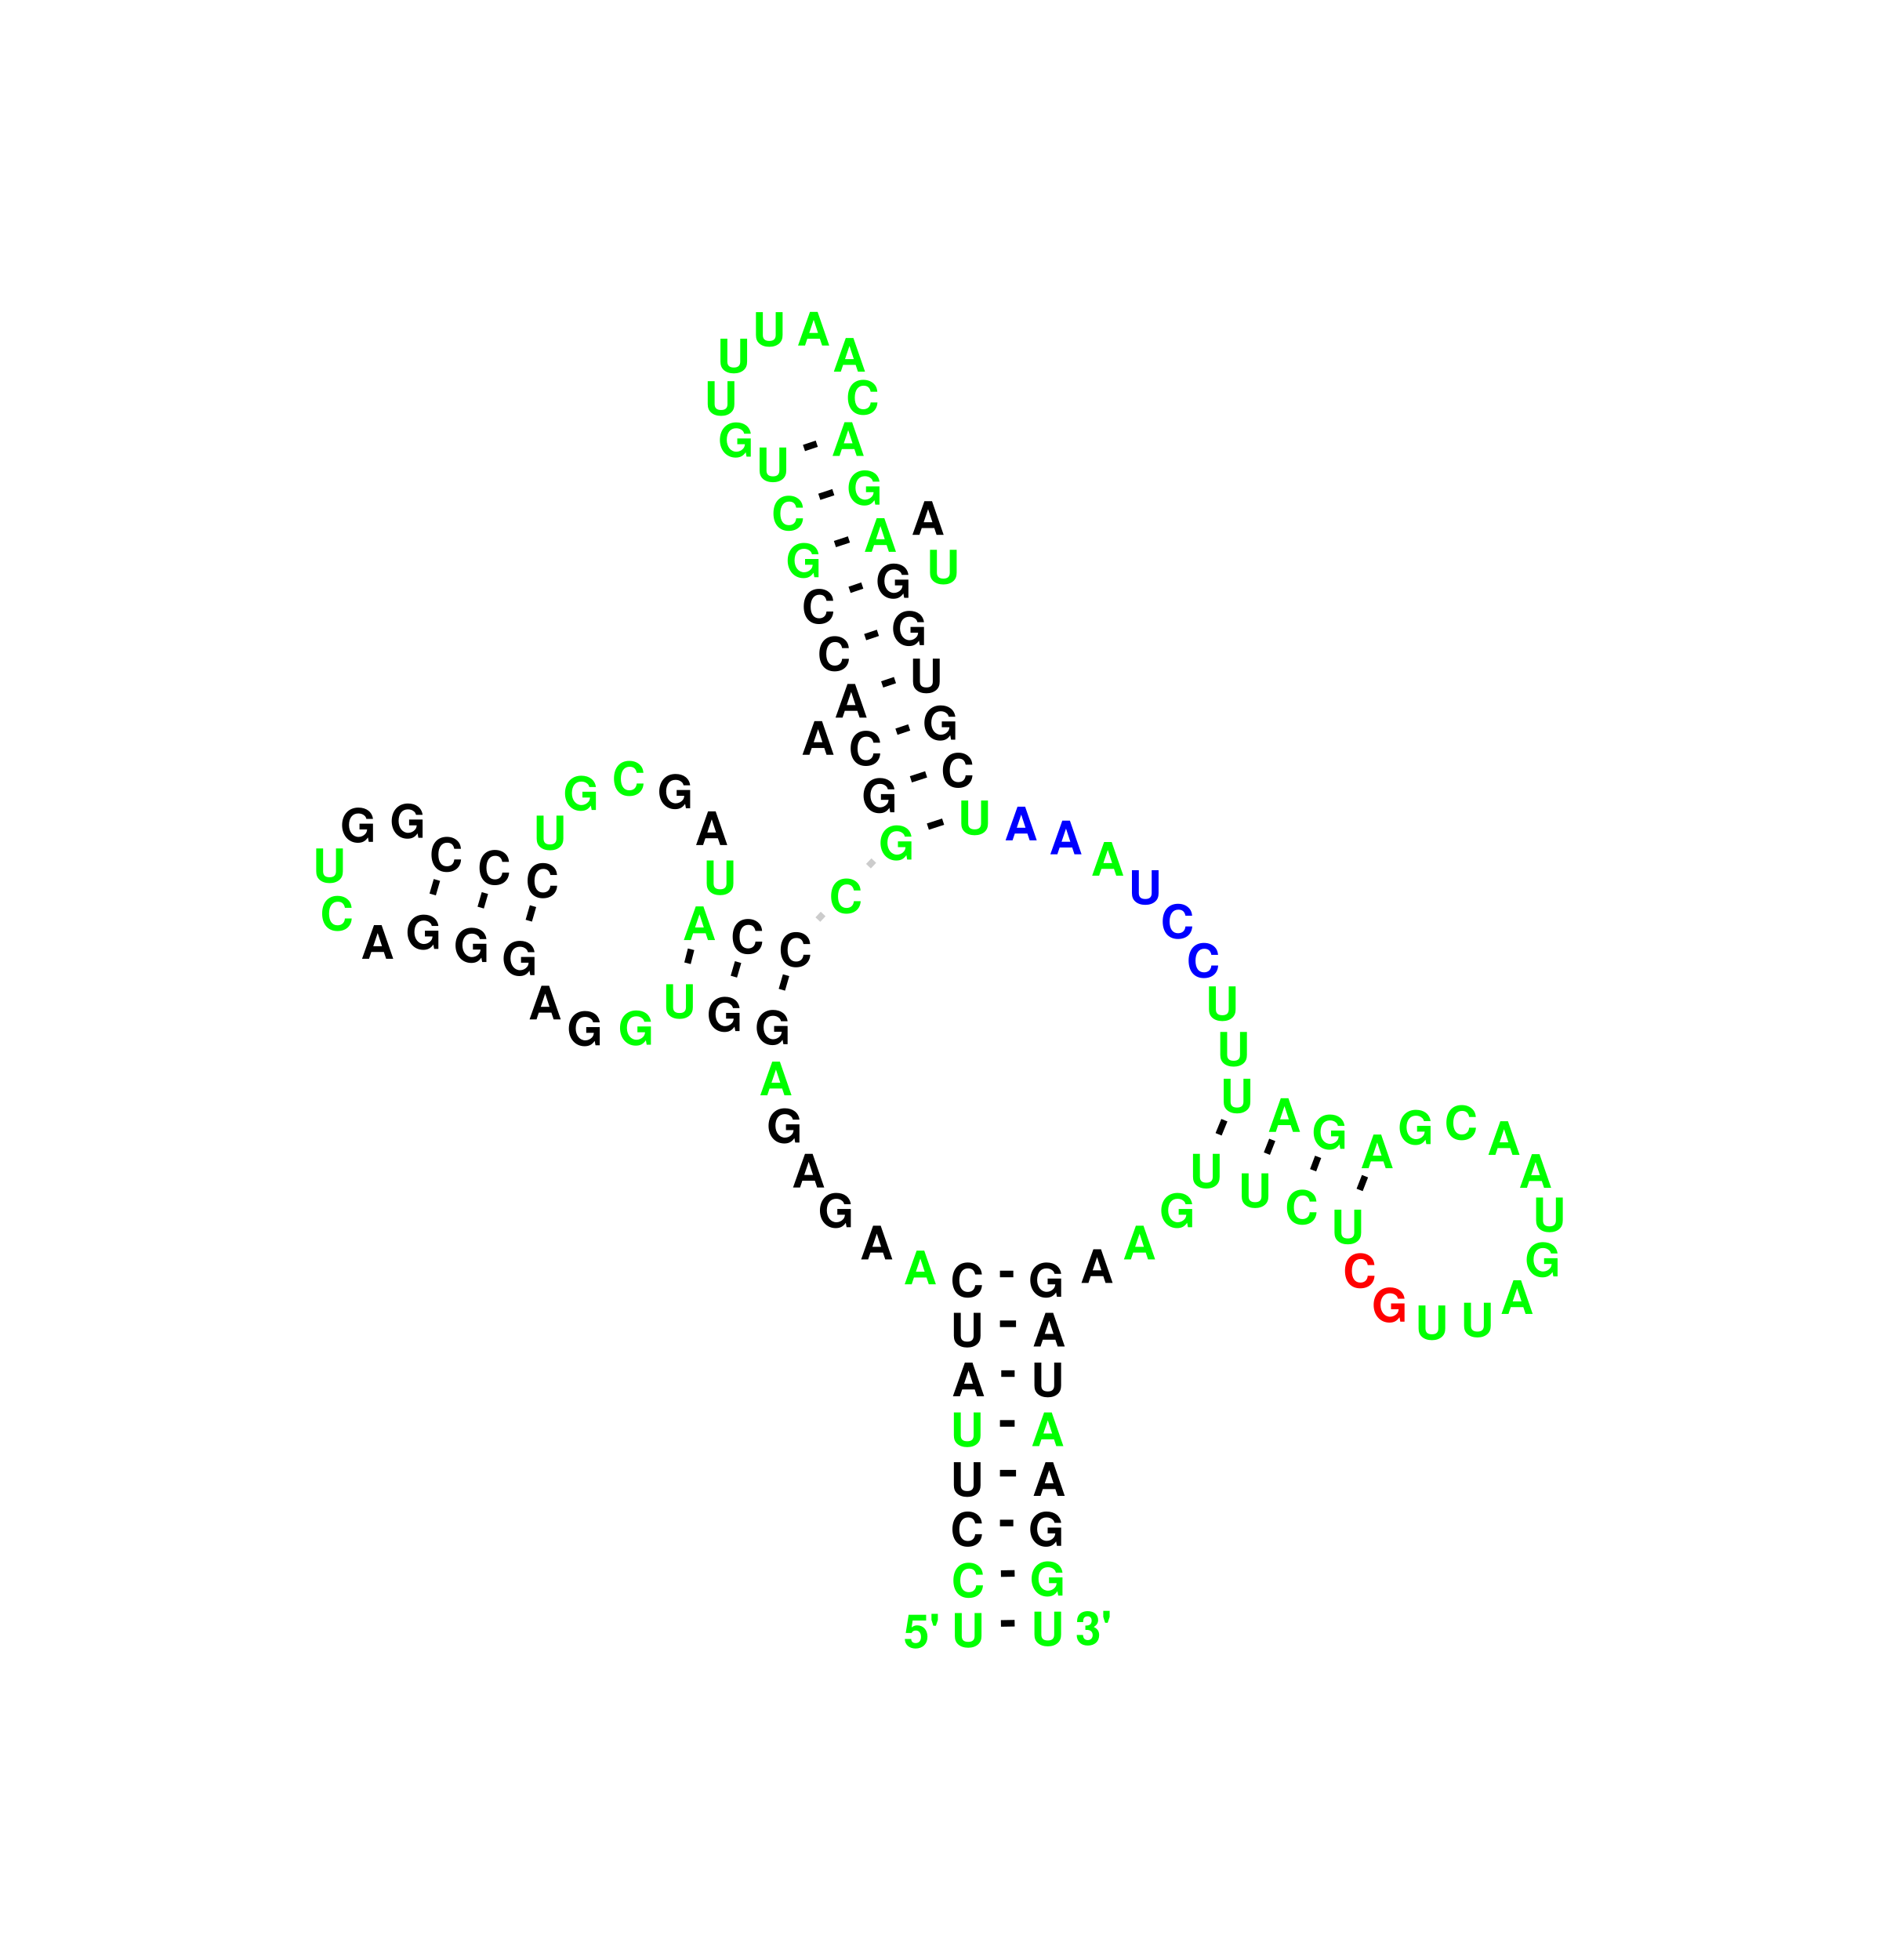
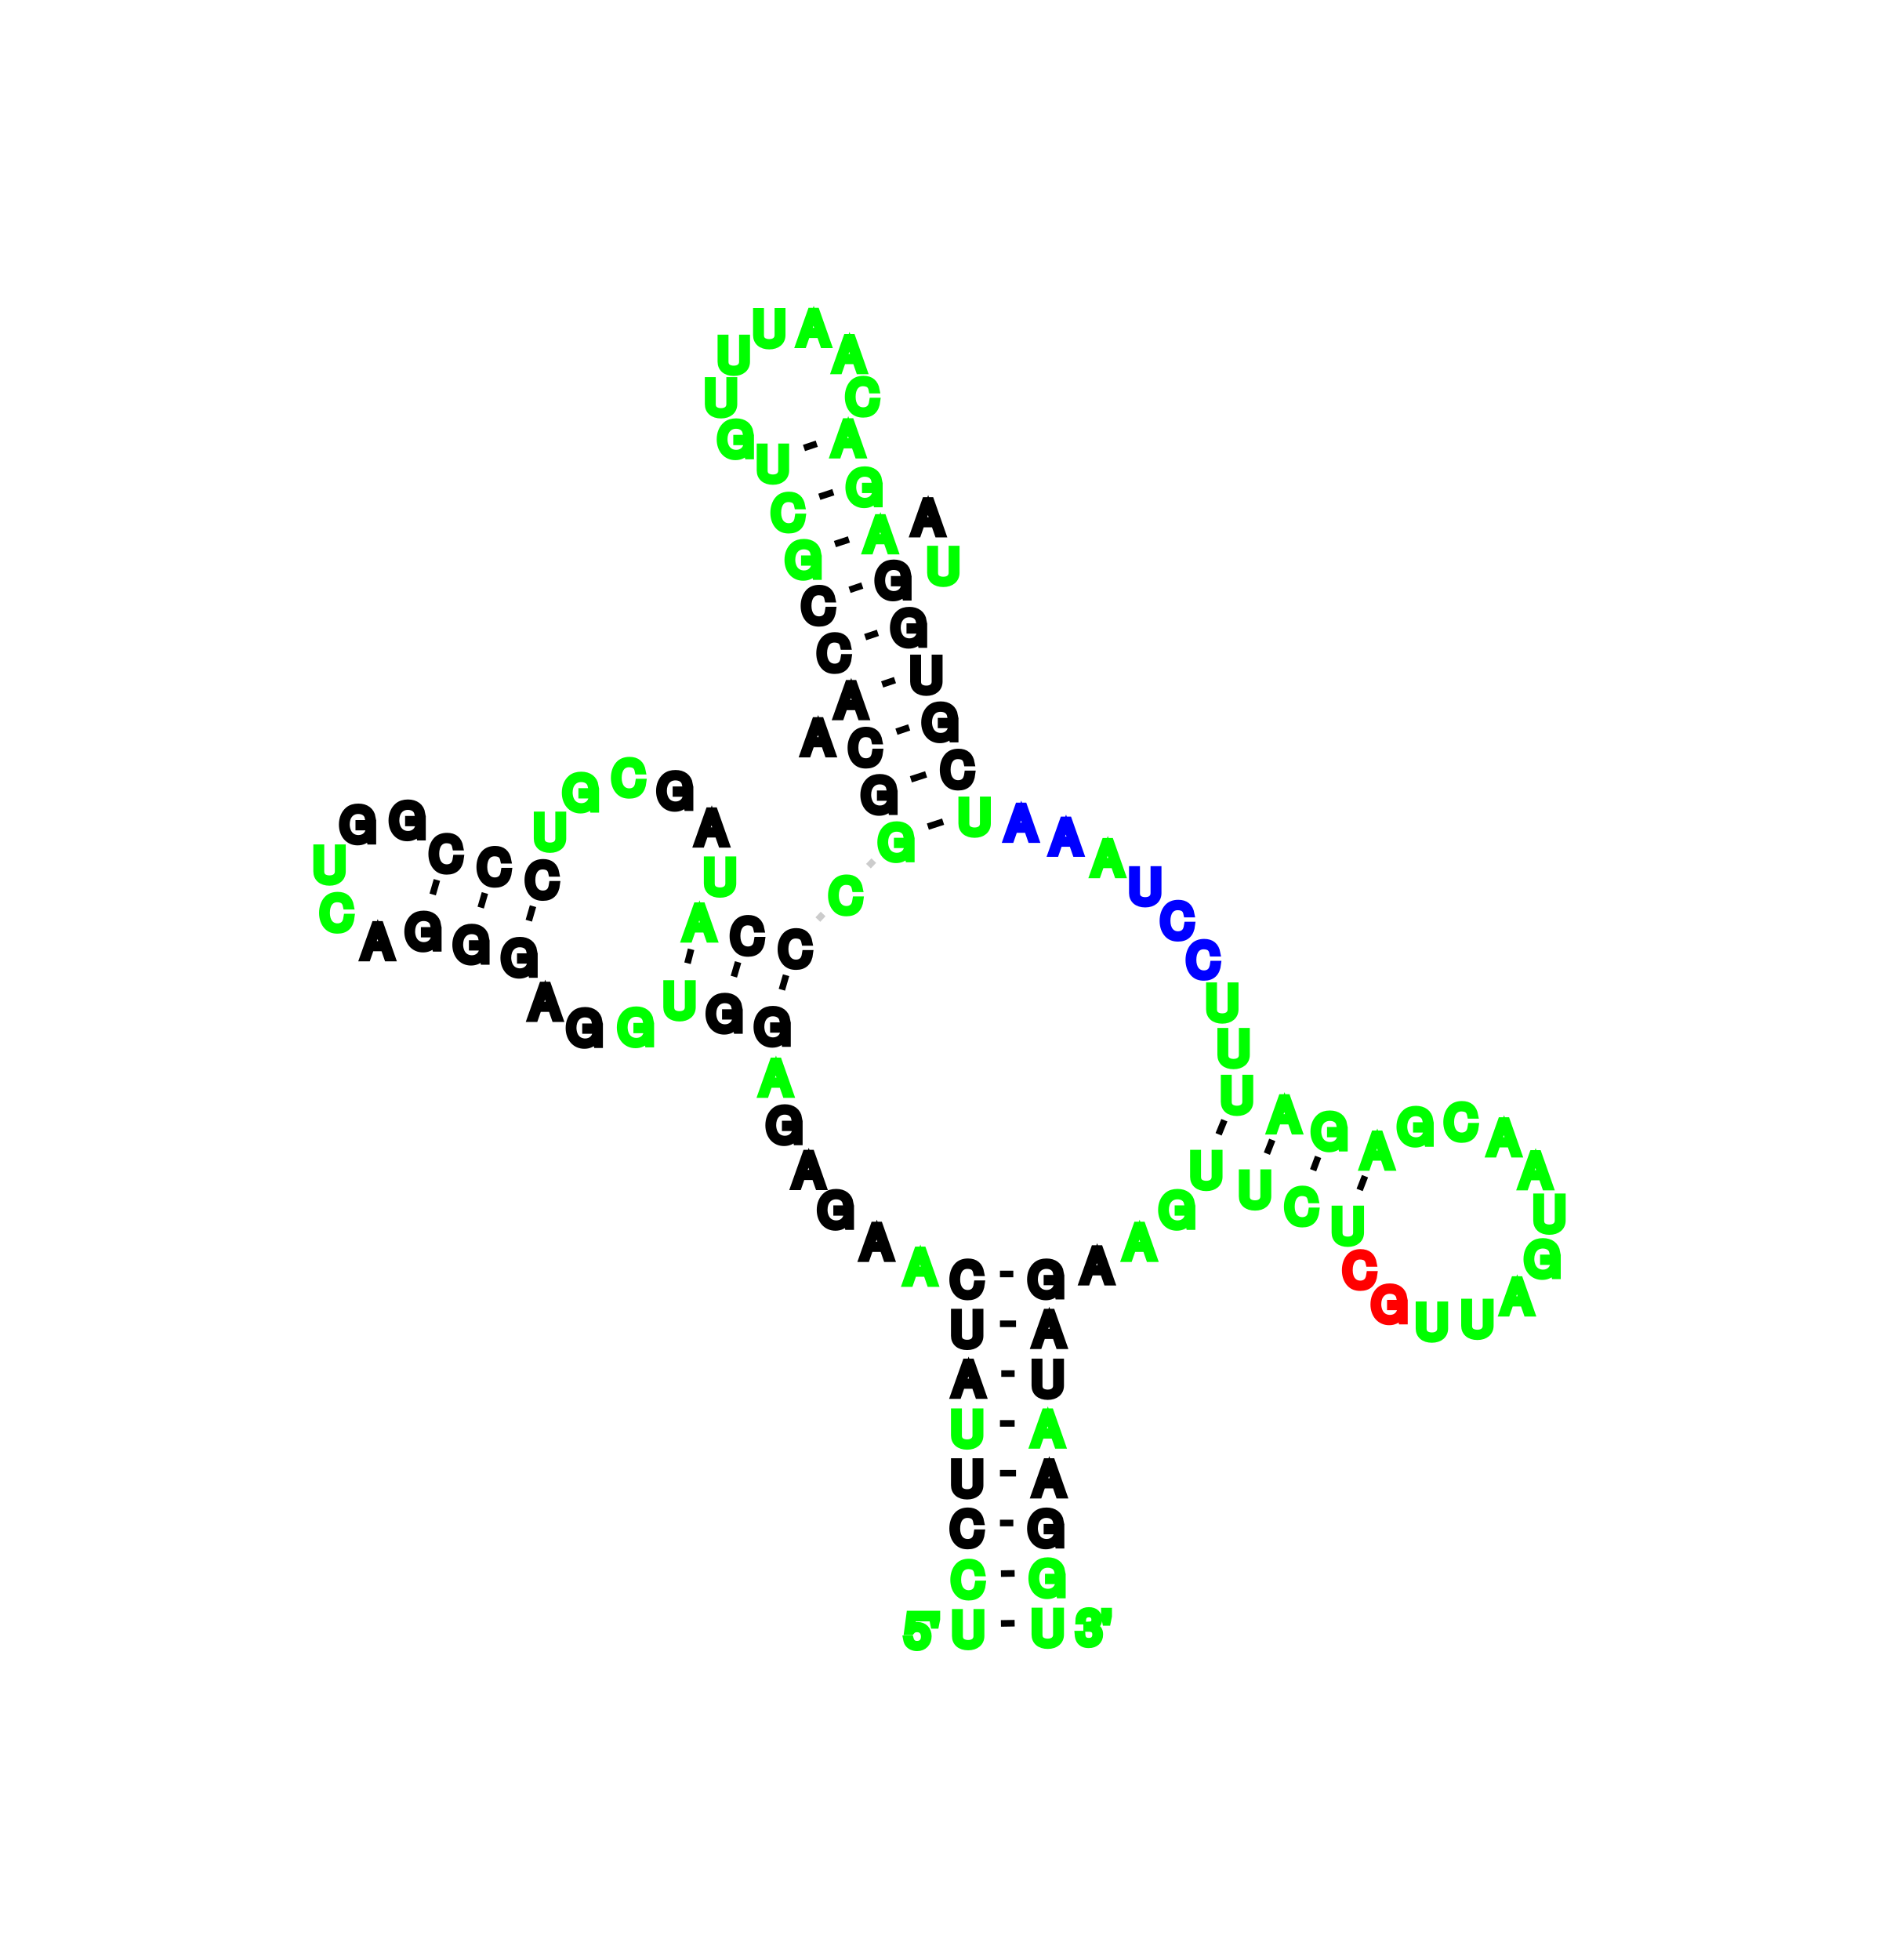
- <svg xmlns="http://www.w3.org/2000/svg" width="285.191" height="297.504" style="font-size: 7px; font-weight: bold; font-family: Helvetica; ">
+ <svg xmlns="http://www.w3.org/2000/svg" width="285.191" height="297.504" style="font-size: 7px; stroke: none; font-family: Helvetica; ">
  <g>
    <style type="text/css">


- text.red {fill: rgb(255, 0, 0); }
- text.green {fill: rgb(0, 255, 0); }
- text.blue {fill: rgb(0, 0, 255); }
- text.black {fill: rgb(0, 0, 0); }
- text.gray {fill: rgb(204, 204, 204); }
- text.brown {fill: rgb(211.65, 104.55, 30.6); }
- text {fill: rgb(0, 0, 0); text-anchor: middle; dominant-baseline: middle; }
+ text.red {stroke: rgb(255, 0, 0); }
+ text.green {stroke: rgb(0, 255, 0); }
+ text.blue {stroke: rgb(0, 0, 255); }
+ text.black {stroke: rgb(0, 0, 0); }
+ text.gray {stroke: rgb(204, 204, 204); }
+ text.brown {stroke: rgb(211.65, 104.55, 30.6); }
+ text {stroke: rgb(0, 0, 0); fill: none; text-anchor: middle; dominant-baseline: middle; }
circle.red {stroke: rgb(255, 0, 0); fill: none; }
circle.green {stroke: rgb(0, 255, 0); fill: none; }
circle.blue {stroke: rgb(0, 0, 255); fill: none; }
circle.black {stroke: rgb(0, 0, 0); fill: none; }
circle.gray {stroke: rgb(204, 204, 204); fill: none; }
circle.brown {stroke: rgb(211.65, 104.55, 30.6); fill: none; }
- circle {stroke: rgb(0, 0, 0); }
+ circle {stroke: rgb(0, 0, 0); fill: none; }
line.red {stroke: rgb(255, 0, 0); }
line.green {stroke: rgb(0, 255, 0); }
line.blue {stroke: rgb(0, 0, 255); }
line.black {stroke: rgb(0, 0, 0); }
line.gray {stroke: rgb(204, 204, 204); }
line.brown {stroke: rgb(211.65, 104.55, 30.6); }
- line {stroke: rgb(0, 0, 0); }
+ line {stroke: rgb(0, 0, 0); fill: none; }
</style>
  </g>
  <g>
    <text x="139.951" y="247.626" class="green">5'</text>
  </g>
  <g>
    <text x="146.95" y="247.504" class="green">U</text>
  </g>
  <g>
    <line x1="151.949" y1="246.417" x2="154.031" y2="246.381" class="black" />
  </g>
  <g>
    <text x="146.95" y="239.944" class="green">C</text>
  </g>
  <g>
    <line x1="151.949" y1="238.857" x2="154.031" y2="238.821" class="black" />
  </g>
  <g>
    <text x="146.8" y="232.174" class="black">C</text>
  </g>
  <g>
    <line x1="151.8" y1="231.174" x2="153.83" y2="231.174" class="black" />
  </g>
  <g>
    <text x="146.8" y="224.614" class="black">U</text>
  </g>
  <g>
    <line x1="151.8" y1="223.614" x2="154.24" y2="223.614" class="black" />
  </g>
  <g>
    <text x="146.8" y="217.054" class="green">U</text>
  </g>
  <g>
    <line x1="151.8" y1="216.054" x2="154.03" y2="216.054" class="black" />
  </g>
  <g>
    <text x="147" y="209.494" class="black">A</text>
  </g>
  <g>
    <line x1="152" y1="208.494" x2="154.03" y2="208.494" class="black" />
  </g>
  <g>
    <text x="146.8" y="201.934" class="black">U</text>
  </g>
  <g>
    <line x1="151.8" y1="200.934" x2="154.24" y2="200.934" class="black" />
  </g>
  <g>
    <text x="146.8" y="194.374" class="black">C</text>
  </g>
  <g>
    <line x1="151.8" y1="193.374" x2="153.83" y2="193.374" class="black" />
  </g>
  <g>
    <text x="139.68" y="192.494" class="green">A</text>
  </g>
  <g>
    <text x="133.07" y="188.714" class="black">A</text>
  </g>
  <g>
    <text x="126.9" y="183.814" class="black">G</text>
  </g>
  <g>
    <text x="122.73" y="177.804" class="black">A</text>
  </g>
  <g>
    <text x="119.1" y="170.964" class="black">G</text>
  </g>
  <g>
    <text x="117.76" y="163.804" class="green">A</text>
  </g>
  <g>
    <text x="117.3" y="156.034" class="black">G</text>
  </g>
  <g>
    <line x1="118.695" y1="150.232" x2="119.335" y2="148.025" class="black" />
  </g>
  <g>
    <text x="110.01" y="154.044" class="black">G</text>
  </g>
  <g>
    <line x1="111.405" y1="148.242" x2="112.045" y2="146.035" class="black" />
  </g>
  <g>
    <text x="103.13" y="152.054" class="green">U</text>
  </g>
  <g>
    <line x1="104.369" y1="146.21" x2="104.911" y2="144.088" class="black" />
  </g>
  <g>
    <text x="96.55" y="156.114" class="green">G</text>
  </g>
  <g>
    <text x="88.78" y="156.204" class="black">G</text>
  </g>
  <g>
    <text x="82.73" y="152.284" class="black">A</text>
  </g>
  <g>
    <text x="78.88" y="145.554" class="black">G</text>
  </g>
  <g>
    <line x1="80.275" y1="139.752" x2="80.915" y2="137.545" class="black" />
  </g>
  <g>
    <text x="71.58" y="143.564" class="black">G</text>
  </g>
  <g>
    <line x1="72.975" y1="137.762" x2="73.615" y2="135.555" class="black" />
  </g>
  <g>
    <text x="64.29" y="141.574" class="black">G</text>
  </g>
  <g>
    <line x1="65.684" y1="135.772" x2="66.326" y2="133.565" class="black" />
  </g>
  <g>
    <text x="57.3" y="143.084" class="black">A</text>
  </g>
  <g>
    <text x="51.12" y="138.724" class="green">C</text>
  </g>
  <g>
    <text x="50" y="131.444" class="green">U</text>
  </g>
  <g>
    <text x="54.36" y="125.324" class="black">G</text>
  </g>
  <g>
    <text x="61.89" y="124.704" class="black">G</text>
  </g>
  <g>
    <text x="67.72" y="129.764" class="black">C</text>
  </g>
  <g>
    <text x="75.01" y="131.754" class="black">C</text>
  </g>
  <g>
    <text x="82.31" y="133.744" class="black">C</text>
  </g>
  <g>
    <text x="83.47" y="126.464" class="green">U</text>
  </g>
  <g>
    <text x="88.2" y="120.484" class="green">G</text>
  </g>
  <g>
    <text x="95.42" y="118.234" class="green">C</text>
  </g>
  <g>
    <text x="102.51" y="120.224" class="black">G</text>
  </g>
  <g>
    <text x="108.01" y="125.824" class="black">A</text>
  </g>
  <g>
    <text x="109.28" y="133.274" class="green">U</text>
  </g>
  <g>
    <text x="106.15" y="140.244" class="green">A</text>
  </g>
  <g>
    <text x="113.44" y="142.234" class="black">C</text>
  </g>
  <g>
    <text x="120.73" y="144.224" class="black">C</text>
  </g>
  <g>
    <text x="128.385" y="136.09" class="green">C</text>
  </g>
  <g>
    <text x="136.1" y="128.014" class="green">G</text>
  </g>
  <g>
    <line x1="140.856" y1="125.47" x2="143.174" y2="124.718" class="black" />
  </g>
  <g>
    <text x="133.52" y="120.834" class="black">G</text>
  </g>
  <g>
    <line x1="138.276" y1="118.29" x2="140.594" y2="117.538" class="black" />
  </g>
  <g>
    <text x="131.35" y="113.664" class="black">C</text>
  </g>
  <g>
    <line x1="136.088" y1="111.065" x2="138.022" y2="110.412" class="black" />
  </g>
  <g>
    <text x="124.16" y="112.124" class="black">A</text>
  </g>
  <g>
    <text x="129.18" y="106.484" class="black">A</text>
  </g>
  <g>
    <line x1="133.918" y1="103.887" x2="135.862" y2="103.231" class="black" />
  </g>
  <g>
    <text x="126.6" y="99.304" class="black">C</text>
  </g>
  <g>
    <line x1="131.339" y1="96.709" x2="133.271" y2="96.059" class="black" />
  </g>
  <g>
    <text x="124.23" y="92.124" class="black">C</text>
  </g>
  <g>
    <line x1="128.969" y1="89.529" x2="130.901" y2="88.879" class="black" />
  </g>
  <g>
    <text x="122" y="85.154" class="green">G</text>
  </g>
  <g>
    <line x1="126.747" y1="82.585" x2="128.873" y2="81.883" class="black" />
  </g>
  <g>
    <text x="119.63" y="77.984" class="green">C</text>
  </g>
  <g>
    <line x1="124.376" y1="75.411" x2="126.504" y2="74.706" class="black" />
  </g>
  <g>
    <text x="117.31" y="70.594" class="green">U</text>
  </g>
  <g>
    <line x1="122.049" y1="68" x2="123.991" y2="67.347" class="black" />
  </g>
  <g>
    <text x="111.712" y="66.856" class="green">G</text>
  </g>
  <g>
    <text x="109.433" y="60.523" class="green">U</text>
  </g>
  <g>
    <text x="111.366" y="54.075" class="green">U</text>
  </g>
  <g>
    <text x="116.754" y="50.041" class="green">U</text>
  </g>
  <g>
    <text x="123.486" y="50" class="green">A</text>
  </g>
  <g>
    <text x="128.922" y="53.969" class="green">A</text>
  </g>
  <g>
    <text x="130.933" y="60.393" class="green">C</text>
  </g>
  <g>
    <text x="128.73" y="66.754" class="green">A</text>
  </g>
  <g>
    <text x="131.25" y="74.134" class="green">G</text>
  </g>
  <g>
    <text x="133.62" y="81.314" class="green">A</text>
  </g>
  <g>
    <text x="140.86" y="78.734" class="black">A</text>
  </g>
  <g>
    <text x="143.18" y="86.114" class="green">U</text>
  </g>
  <g>
    <text x="135.64" y="88.284" class="black">G</text>
  </g>
  <g>
    <text x="138.01" y="95.464" class="black">G</text>
  </g>
  <g>
    <text x="140.6" y="102.634" class="black">U</text>
  </g>
  <g>
    <text x="142.76" y="109.814" class="black">G</text>
  </g>
  <g>
    <text x="145.35" y="116.994" class="black">C</text>
  </g>
  <g>
    <text x="147.93" y="124.174" class="green">U</text>
  </g>
  <g>
    <text x="154.992" y="125.106" class="blue">A</text>
  </g>
  <g>
    <text x="161.793" y="127.225" class="blue">A</text>
  </g>
  <g>
    <text x="168.135" y="130.469" class="green">A</text>
  </g>
  <g>
    <text x="173.833" y="134.745" class="blue">U</text>
  </g>
  <g>
    <text x="178.721" y="139.927" class="blue">C</text>
  </g>
  <g>
    <text x="182.656" y="145.865" class="blue">C</text>
  </g>
  <g>
    <text x="185.525" y="152.386" class="green">U</text>
  </g>
  <g>
    <text x="187.243" y="159.299" class="green">U</text>
  </g>
  <g>
    <text x="187.76" y="166.404" class="green">U</text>
  </g>
  <g>
    <line x1="185.868" y1="170.032" x2="184.992" y2="172.176" class="black" />
  </g>
  <g>
    <text x="194.96" y="169.364" class="green">A</text>
  </g>
  <g>
    <line x1="193.138" y1="173.02" x2="192.322" y2="175.108" class="black" />
  </g>
  <g>
    <text x="201.85" y="171.914" class="green">G</text>
  </g>
  <g>
    <line x1="200.1" y1="175.598" x2="199.34" y2="177.63" class="black" />
  </g>
  <g>
    <text x="209.04" y="174.874" class="green">A</text>
  </g>
  <g>
    <line x1="207.218" y1="178.53" x2="206.402" y2="180.618" class="black" />
  </g>
  <g>
    <text x="214.905" y="171.199" class="green">G</text>
  </g>
  <g>
    <text x="221.788" y="170.476" class="green">C</text>
  </g>
  <g>
    <text x="228.288" y="172.853" class="green">A</text>
  </g>
  <g>
    <text x="233.081" y="177.846" class="green">A</text>
  </g>
  <g>
    <text x="235.191" y="184.437" class="green">U</text>
  </g>
  <g>
    <text x="234.189" y="191.285" class="green">G</text>
  </g>
  <g>
    <text x="230.278" y="196.995" class="green">A</text>
  </g>
  <g>
    <text x="224.255" y="200.405" class="green">U</text>
  </g>
  <g>
    <text x="217.347" y="200.819" class="green">U</text>
  </g>
  <g>
    <text x="210.959" y="198.154" class="red">G</text>
  </g>
  <g>
    <text x="206.394" y="192.953" class="red">C</text>
  </g>
  <g>
    <text x="204.58" y="186.274" class="green">U</text>
  </g>
  <g>
    <text x="197.59" y="183.314" class="green">C</text>
  </g>
  <g>
    <text x="190.5" y="180.764" class="green">U</text>
  </g>
  <g>
    <text x="183.1" y="177.804" class="green">U</text>
  </g>
  <g>
    <text x="178.72" y="183.814" class="green">G</text>
  </g>
  <g>
    <text x="172.96" y="188.714" class="green">A</text>
  </g>
  <g>
    <text x="166.51" y="192.284" class="black">A</text>
  </g>
  <g>
    <text x="158.83" y="194.374" class="black">G</text>
  </g>
  <g>
    <text x="159.24" y="201.934" class="black">A</text>
  </g>
  <g>
    <text x="159.03" y="209.494" class="black">U</text>
  </g>
  <g>
    <text x="159.03" y="217.054" class="green">A</text>
  </g>
  <g>
    <text x="159.24" y="224.614" class="black">A</text>
  </g>
  <g>
    <text x="158.83" y="232.174" class="black">G</text>
  </g>
  <g>
    <text x="159.03" y="239.734" class="green">G</text>
  </g>
  <g>
    <text x="159.03" y="247.294" class="green">U</text>
  </g>
  <g>
    <text x="166.029" y="247.172" class="green">3'</text>
  </g>
  <g>
    <line x1="124.157" y1="139.583" x2="124.958" y2="138.731" class="gray" />
  </g>
  <g>
    <line x1="131.838" y1="131.475" x2="132.646" y2="130.629" class="gray" />
  </g>
</svg>
